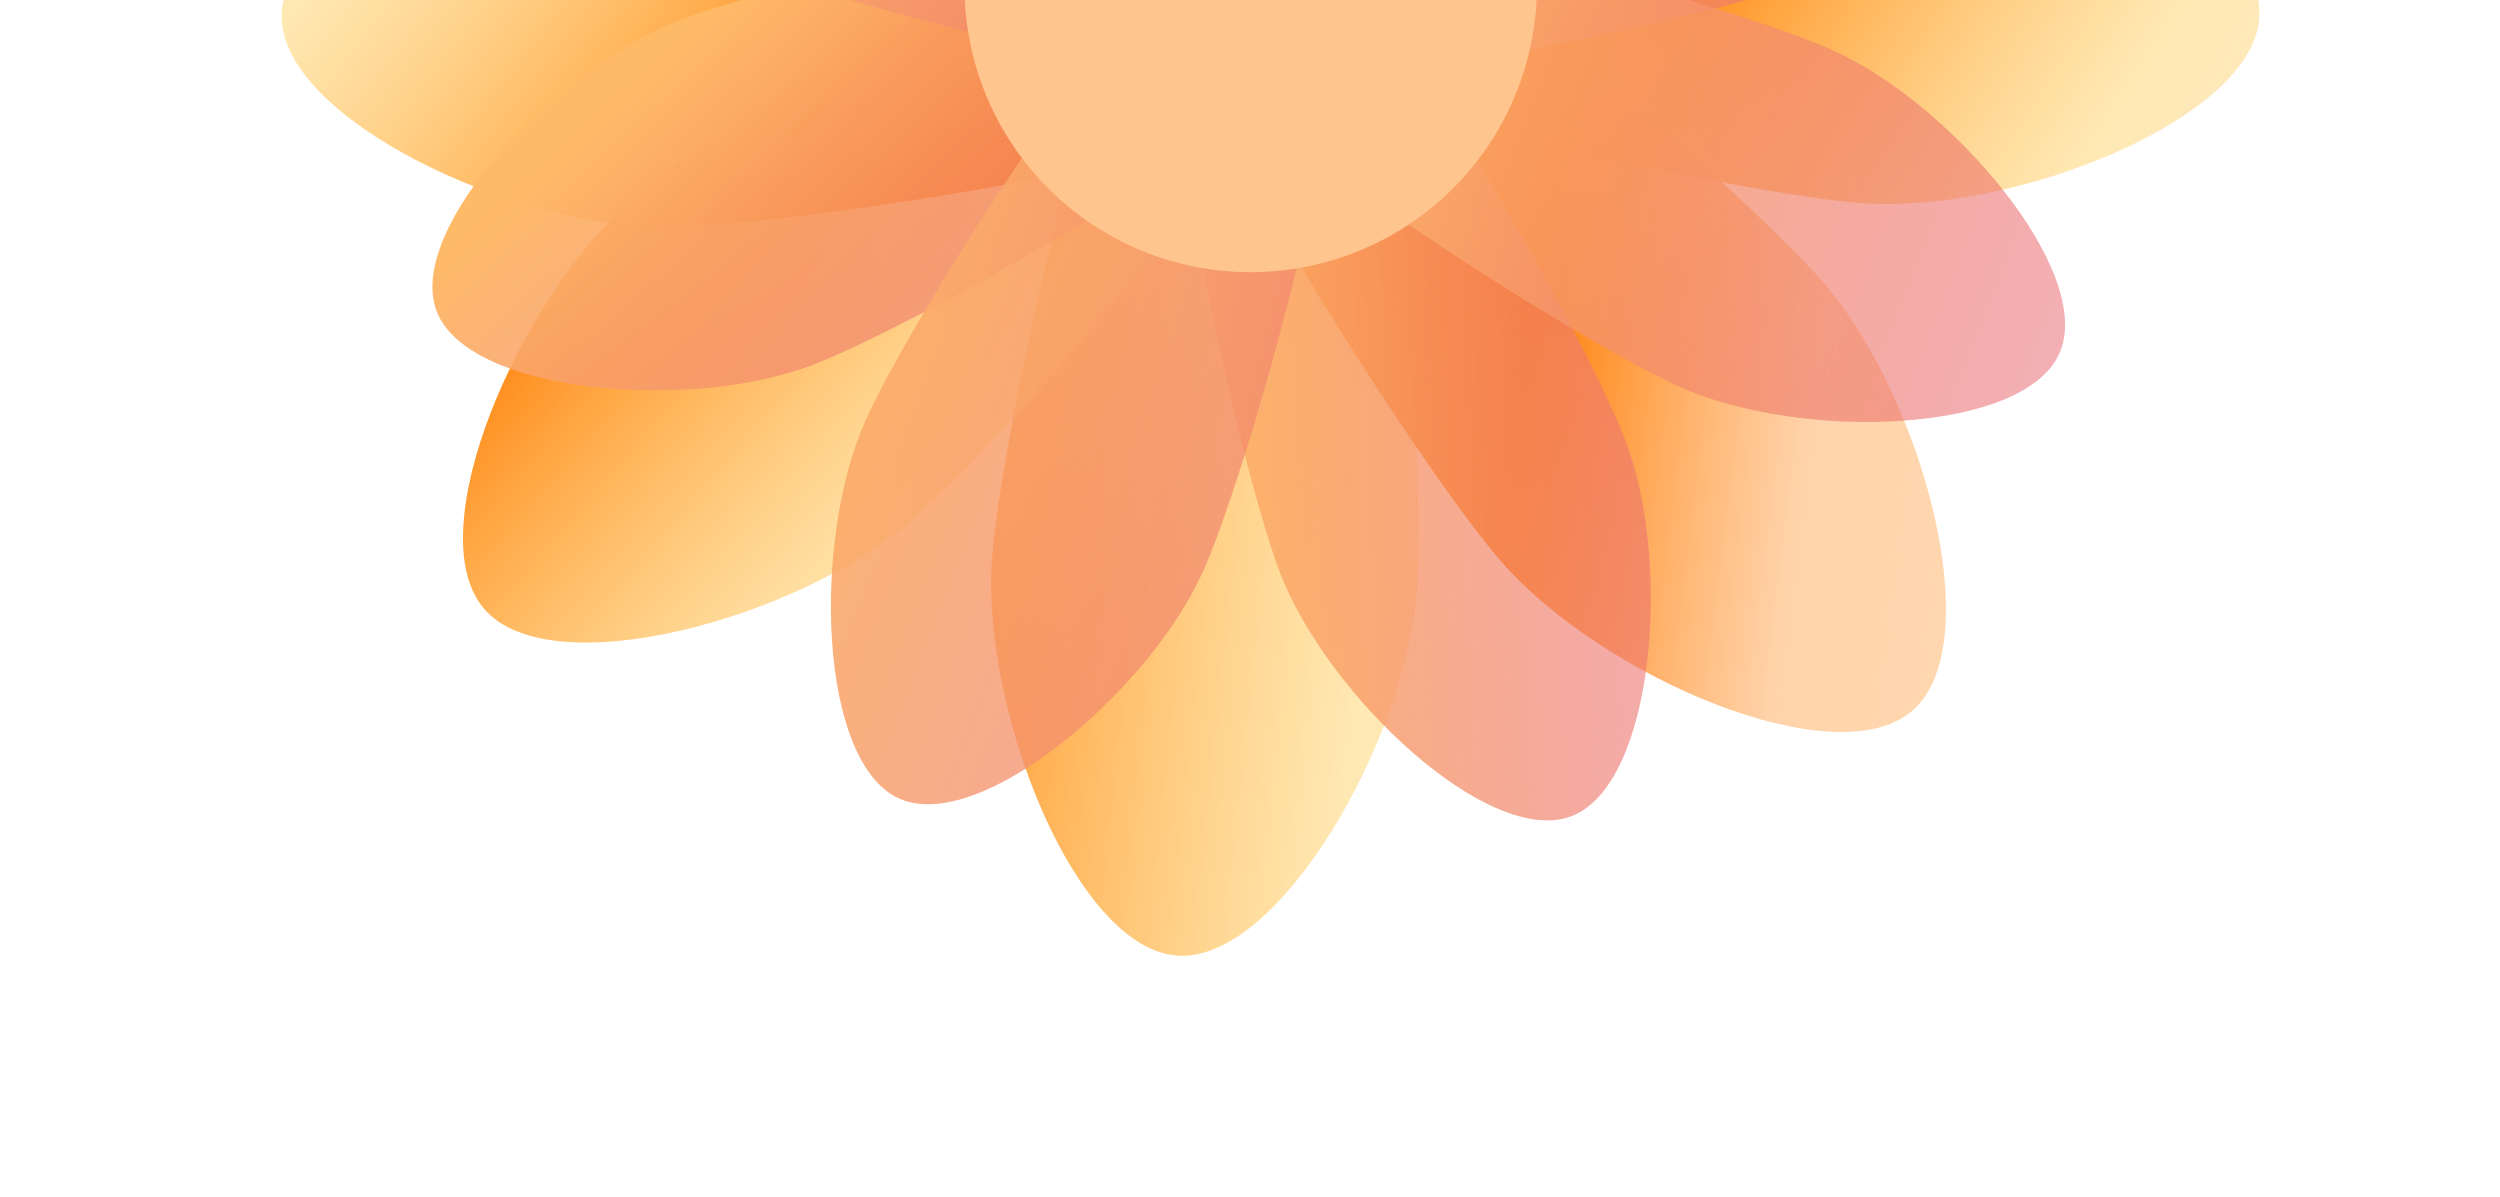
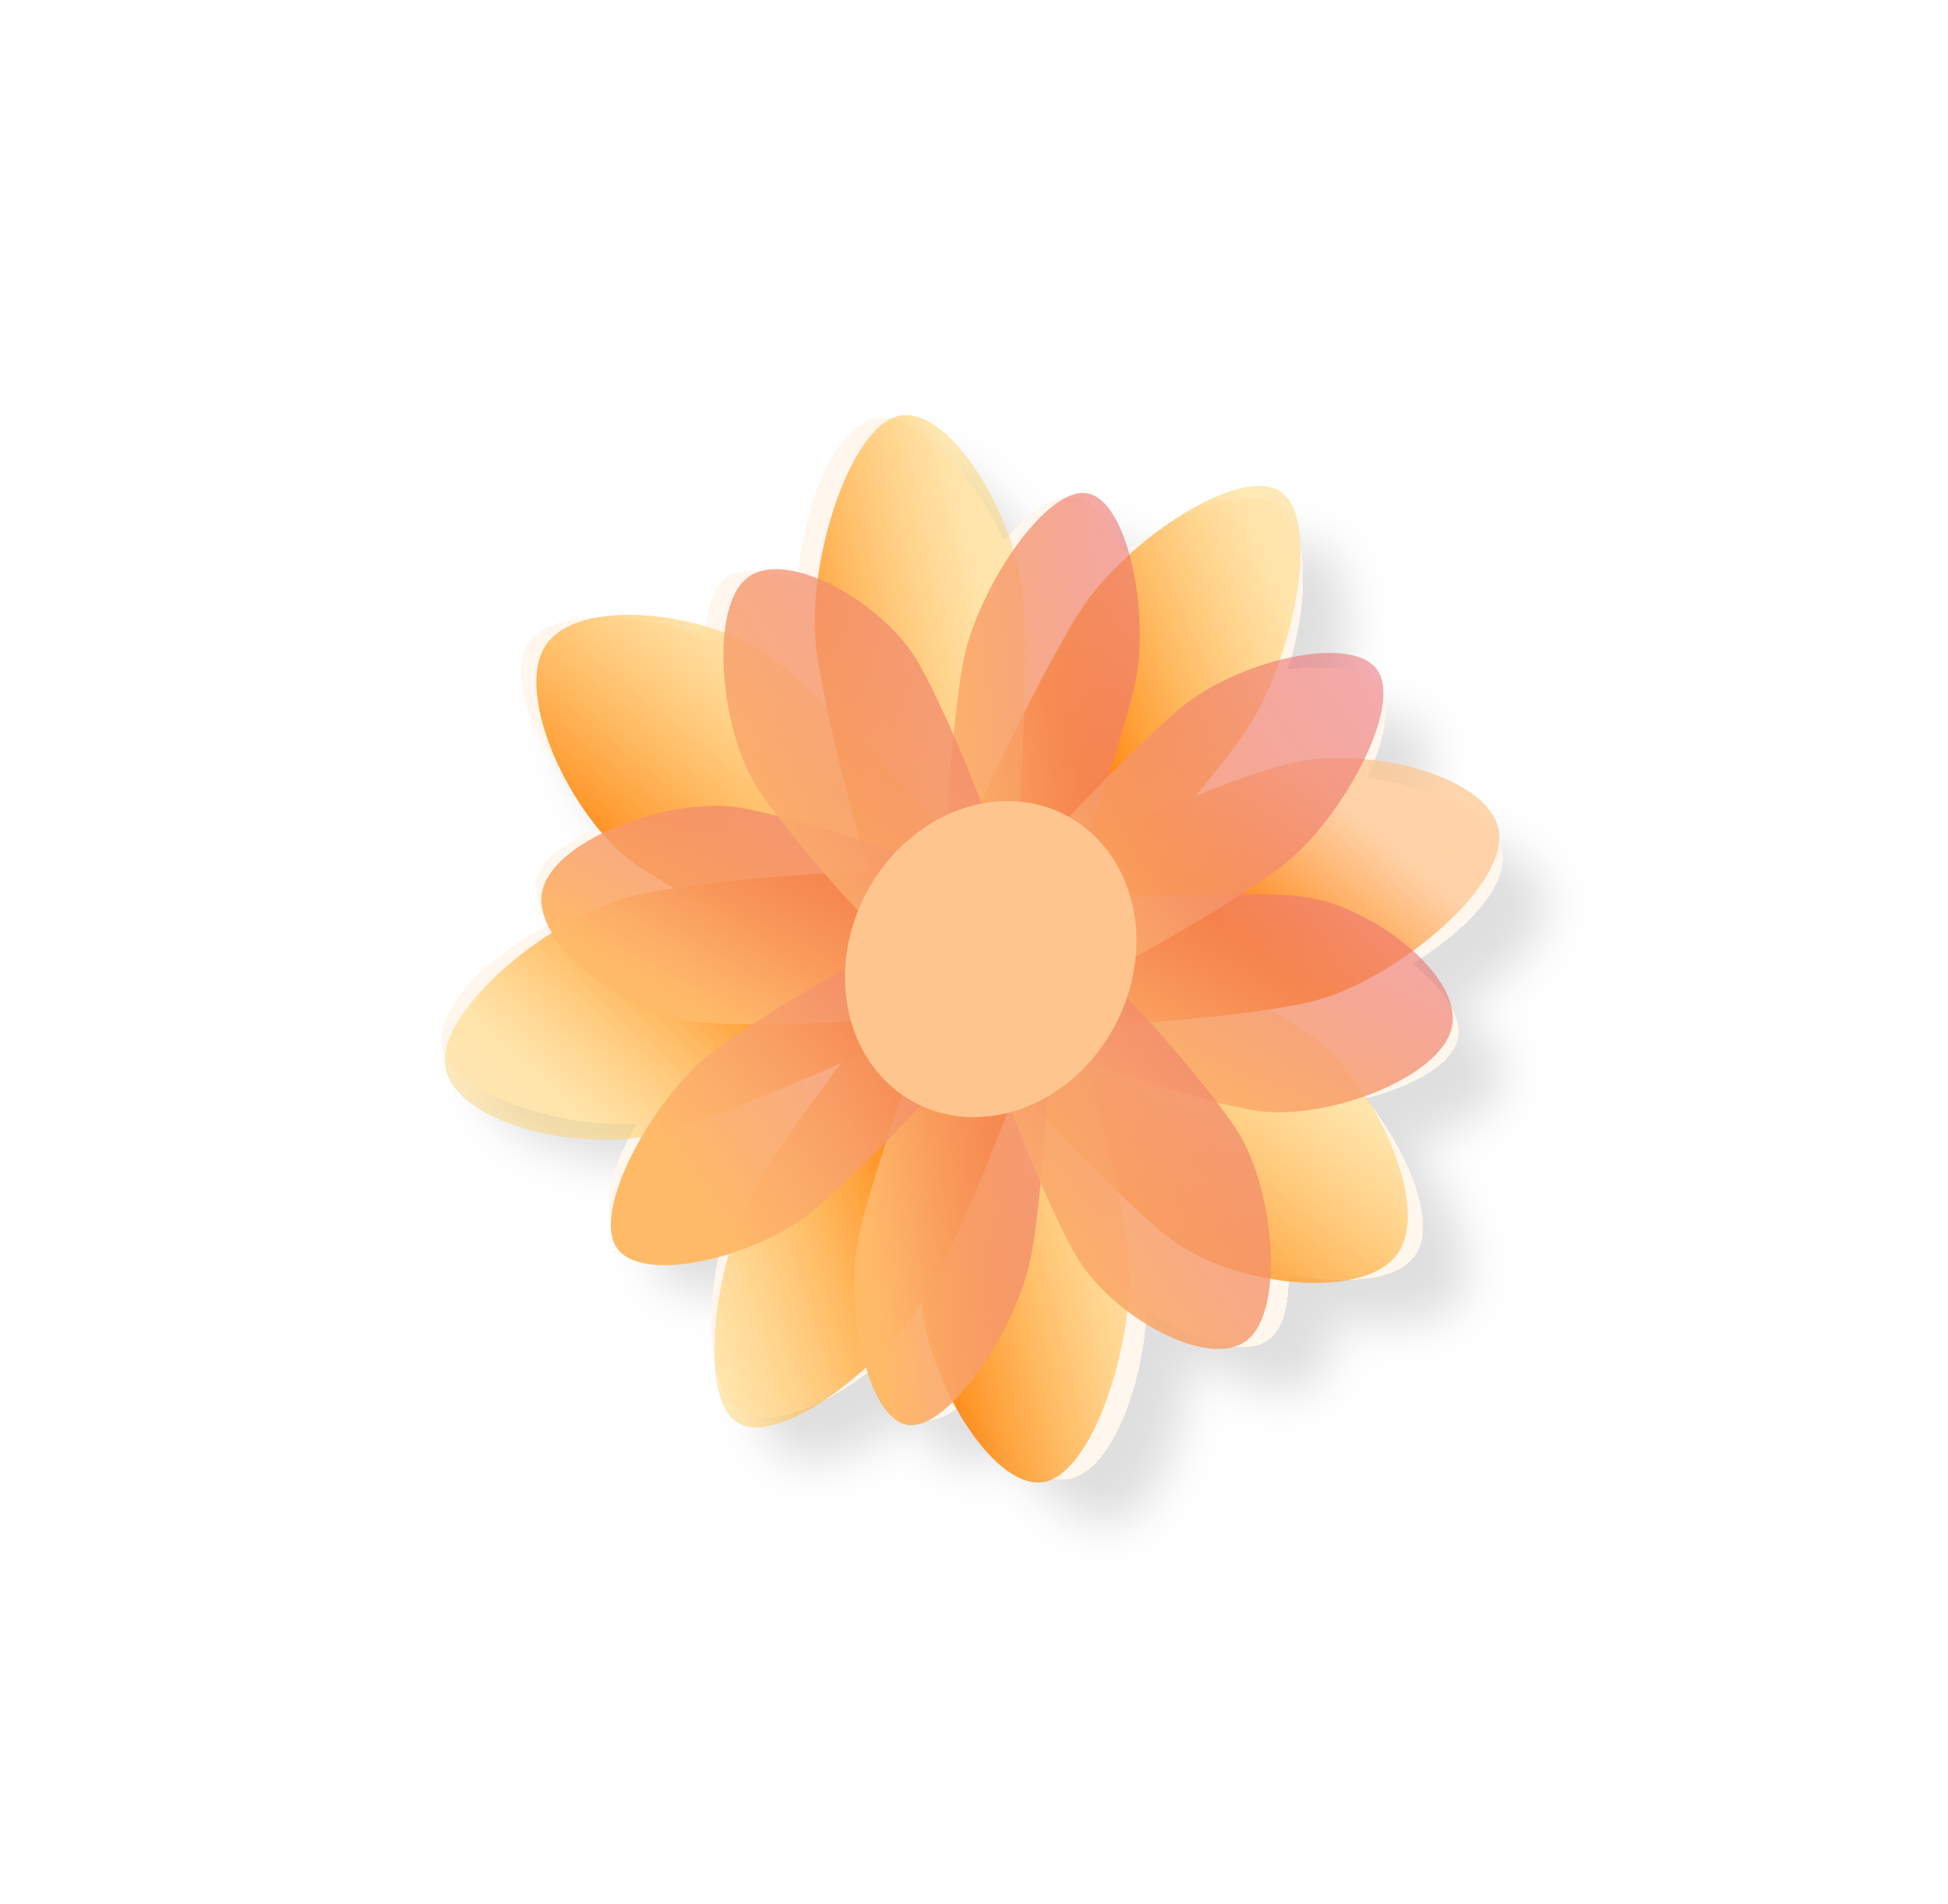
- <svg xmlns="http://www.w3.org/2000/svg" width="117" height="56" fill="none">
-   <path d="M87.17 9.51c-7.093-.507-37.075-7.105-36.683-12.594.392-5.49 31.013-7.798 38.102-7.293 7.089.506 17.481 6.455 17.15 11.212-.331 4.756-11.482 9.178-18.57 8.675z" fill="url(#paint0_linear_1084_3963)" />
-   <path d="M46.425 26.166c.508-7.087 7.126-37.058 12.62-36.67 5.495.39 7.787 30.993 7.275 38.082-.513 7.09-6.469 17.476-11.224 17.146-4.754-.33-9.173-11.473-8.671-18.558z" fill="url(#paint1_linear_1084_3963)" />
-   <path d="M70.525-31.203c-.506 7.089-7.126 37.06-12.62 36.672-5.495-.39-7.781-30.984-7.28-38.083.502-7.099 6.467-17.475 11.225-17.143 4.757.332 9.18 11.47 8.675 18.554z" fill="url(#paint2_linear_1084_3963)" />
-   <path d="M70.246 26.27C65.59 20.903 49.066-4.96 53.23-8.565c4.163-3.605 27.44 16.411 32.091 21.77 4.652 5.357 7.793 16.922 4.18 20.054-3.614 3.132-14.592-1.625-19.255-6.989z" fill="url(#paint3_linear_1084_3963)" />
-   <path d="M46.708-31.307C51.363-25.939 67.886-.077 63.72 3.53c-4.166 3.606-27.435-16.404-32.098-21.767-4.663-5.363-7.793-16.922-4.18-20.054 3.614-3.132 14.608 1.619 19.265 6.984z" fill="url(#paint4_linear_1084_3963)" />
-   <path d="M29.668 9.259c5.37-4.655 31.256-21.184 34.862-17.023 3.606 4.162-16.433 27.431-21.796 32.083-5.363 4.652-16.935 7.797-20.067 4.187-3.132-3.61 1.63-14.593 7-19.247z" fill="url(#paint5_linear_1084_3963)" />
-   <path d="M31.01-9.312C38.119-9.37 68.53-5.146 68.575.36c.042 5.505-30.31 10.21-37.414 10.265-7.103.056-17.945-5.06-17.978-9.827C13.148-3.968 23.9-9.264 31.01-9.312z" fill="url(#paint6_linear_1084_3963)" />
-   <path d="M87.29-14.297C81.92-9.64 56.035 6.885 52.43 2.728 48.824-1.43 68.861-24.706 74.225-29.36c5.364-4.654 16.935-7.797 20.065-4.186 3.13 3.61-1.633 14.596-7 19.25z" fill="url(#paint7_linear_1084_3963)" />
-   <path d="M85.808-1.257c-5.758 2.21-31.762 8.04-33.473 3.58-1.712-4.46 21.516-17.522 27.274-19.732 5.759-2.21 16.125-1.358 17.608 2.508 1.484 3.865-5.65 11.434-11.409 13.644z" fill="url(#paint8_linear_1084_3963)" />
-   <path d="M31.844.922c5.758-2.21 31.759-8.042 33.47-3.58 1.713 4.462-21.513 17.522-27.271 19.732-5.759 2.21-16.126 1.353-17.608-2.508C18.953 10.704 26.083 3.132 31.844.922z" fill="url(#paint9_linear_1084_3963)" />
-   <path d="M59.902 26.8c-2.209-5.755-8.029-31.74-3.564-33.453 4.465-1.714 17.52 21.494 19.727 27.249 2.209 5.754 1.349 16.116-2.517 17.6-3.867 1.483-11.438-5.643-13.646-11.397z" fill="url(#paint10_linear_1084_3963)" />
-   <path d="M57.747-27.136c2.209 5.755 8.03 31.741 3.567 33.454-4.463 1.713-17.522-21.496-19.73-27.25-2.209-5.755-1.347-16.117 2.52-17.601 3.866-1.484 11.437 5.647 13.643 11.397z" fill="url(#paint11_linear_1084_3963)" />
-   <path d="M78.667 18.131C73.03 15.622 50.529 1.367 52.477-2.993c1.949-4.36 27.603 2.81 33.238 5.316C91.349 4.83 98.068 12.76 96.38 16.541c-1.687 3.782-12.08 4.095-17.713 1.59z" fill="url(#paint12_linear_1084_3963)" />
-   <path d="M38.983-18.466C44.617-15.96 67.12-1.708 65.173 2.656 63.23 7.019 37.572-.154 31.938-2.66 26.304-5.163 19.583-13.096 21.27-16.875c1.686-3.78 12.08-4.098 17.713-1.59z" fill="url(#paint13_linear_1084_3963)" />
-   <path d="M40.508 19.673c2.51-5.633 16.778-28.131 21.146-26.188 4.368 1.943-2.825 27.588-5.335 33.222-2.51 5.635-10.447 12.35-14.229 10.67-3.782-1.682-4.092-12.075-1.583-17.704z" fill="url(#paint14_linear_1084_3963)" />
-   <path d="M77.144-20.008c-2.513 5.631-16.781 28.13-21.147 26.186-4.366-1.944 2.822-27.59 5.333-33.22 2.512-5.63 10.45-12.352 14.229-10.67 3.78 1.681 4.096 12.072 1.585 17.704z" fill="url(#paint15_linear_1084_3963)" />
-   <path d="M63.33 11.848a13.405 13.405 0 01-7.757.562A13.39 13.39 0 0145.33 1.62a13.4 13.4 0 0113.557-15.655A13.395 13.395 0 0171.04-5.45a13.386 13.386 0 01-.271 10.243 13.402 13.402 0 01-7.438 7.055z" fill="#FFC58E" />
+ <svg xmlns="http://www.w3.org/2000/svg" width="176" height="172" fill="none">
+   <g opacity=".5" filter="url(#filter0_d_1129_4656)">
+     <path d="M49.77 83.434c-5.51 2.869-10.474 7.589-9.84 11.065.79 4.336 10.414 7.418 17.575 7.057-2.167 3.685-3.263 7.618-1.85 9.61 1.39 1.956 5.345 2.237 9.458 1.452-1.473 6.123-1.138 13.153 1.954 14.951 2.612 1.519 7.49-.529 11.708-3.803 1.107 2.482 2.592 4.302 4.272 4.586 1.272.215 2.728-.439 4.168-1.629 2.81 4.223 6.49 7.466 9.338 6.946 3.876-.709 6.746-8.494 7.055-15.254 4.032 2.711 8.72 4.294 10.956 2.702 1.384-.985 1.93-3.258 1.852-5.962 4.958.98 9.824.662 11.455-1.706 2.007-2.913-.602-9.302-4.468-14.196 4.24-1.056 7.927-3.094 8.342-5.55.34-2.008-1.479-4.47-4.153-6.608 4.779-2.882 8.696-6.983 8.129-10.095-.603-3.307-6.348-5.881-12.215-6.758 1.59-3.2 2.236-6.358 1.017-8.076-1.244-1.751-4.54-2.161-8.165-1.666 1.884-5.94 2.069-12.828-.841-14.833-2.865-1.974-9.088.52-13.945 4.282-1.123-2.677-2.672-4.672-4.44-4.971-1.941-.328-4.305 1.362-6.39 3.892-2.766-5.97-7.917-11.735-11.644-11.056-3.77.688-6.59 8.072-7.024 14.696-2.614-1.035-5.037-1.31-6.462-.296-1.283.913-1.845 2.933-1.857 5.378-6.166-2.236-13.839-2.644-15.975.456-2.379 3.45 1.707 11.776 6.704 16.717-3.208 1.14-5.715 2.862-6.053 4.861-.197 1.167.334 2.487 1.338 3.808z" fill="#FFDAB7" fill-opacity=".5" shape-rendering="crispEdges" />
+   </g>
+   <path d="M112.632 65.95c-4.211 6.323-25.514 30.877-29.611 27.83-4.097-3.046 10.559-32.544 14.768-38.865 4.209-6.32 14.467-13.042 18.022-10.41 3.554 2.632 1.028 15.124-3.179 21.445z" fill="url(#paint0_linear_1129_4656)" />
+   <path d="M105.99 112.123c-5.593-4.113-26.704-25.833-23.257-30.955 3.448-5.123 30.153 8.292 35.746 12.41 5.592 4.117 10.825 15.192 7.847 19.628-2.979 4.435-14.741 3.023-20.336-1.083z" fill="url(#paint1_linear_1129_4656)" />
+   <path d="M69.66 59.37c5.596 4.11 26.707 25.832 23.259 30.955-3.448 5.122-30.142-8.294-35.749-12.406-5.606-4.112-10.826-15.19-7.845-19.628 2.982-4.437 14.742-3.03 20.334 1.078z" fill="url(#paint2_linear_1129_4656)" />
+   <path d="M118.616 90.486c-7.135 1.783-38.134 4.596-38.761-1.329-.628-5.924 29.356-18.346 36.48-20.129 7.124-1.782 18.56 1.108 19.107 6.251.546 5.144-9.691 13.415-16.826 15.207z" fill="url(#paint3_linear_1129_4656)" />
+   <path d="M57.037 81.002c7.135-1.781 38.134-4.594 38.76 1.333.627 5.926-29.347 18.344-36.481 20.135-7.135 1.791-18.56-1.107-19.106-6.25-.547-5.144 9.694-13.434 16.827-15.218z" fill="url(#paint4_linear_1129_4656)" />
+   <path d="M83.296 118.036c-.757-7.228.183-39.183 5.335-40.487 5.152-1.302 12.561 28.539 13.319 35.757.759 7.219-2.958 19.437-7.43 20.571-4.47 1.134-10.467-8.614-11.224-15.841z" fill="url(#paint5_linear_1129_4656)" />
+   <path d="M68.294 107.177c3.744-6.594 23.24-32.63 27.544-29.987 4.305 2.644-8.214 32.976-11.957 39.565-3.743 6.589-13.5 14.112-17.226 11.82-3.725-2.292-2.113-14.805 1.64-21.398z" fill="url(#paint6_linear_1129_4656)" />
+   <path d="M92.358 53.447c.758 7.228-.185 39.184-5.334 40.487-5.148 1.304-12.562-28.539-13.323-35.76-.76-7.22 2.959-19.437 7.43-20.568 4.47-1.132 10.469 8.618 11.227 15.841z" fill="url(#paint7_linear_1129_4656)" />
+   <path d="M102.579 61.651c-1.319 6.36-10.425 33.066-14.703 32.477-4.278-.589-2.11-28.25-.791-34.61 1.318-6.359 7.36-15.466 11.069-14.955 3.708.51 5.743 10.729 4.425 17.088z" fill="url(#paint8_linear_1129_4656)" />
+   <path d="M77.6 111.678c1.319-6.359 10.422-33.064 14.702-32.474 4.28.589 2.11 28.247.792 34.607-1.319 6.359-7.365 15.466-11.07 14.956-3.704-.51-5.743-10.727-4.424-17.089z" fill="url(#paint9_linear_1129_4656)" />
+   <path d="M113.757 100.403c-6.104-.824-31.276-8.68-30.145-14.026 1.13-5.347 28.134-6.155 34.238-5.331 6.103.824 14.311 7.124 13.332 11.754-.979 4.63-11.321 8.427-17.425 7.603z" fill="url(#paint10_linear_1129_4656)" />
+   <path d="M66.42 72.928c6.103.824 31.277 8.68 30.147 14.025-1.13 5.344-28.137 6.156-34.24 5.333-6.104-.824-14.31-7.127-13.332-11.757.979-4.63 11.325-8.424 17.424-7.6z" fill="url(#paint11_linear_1129_4656)" />
+   <path d="M115.965 78.167c-5.168 4.065-29.243 18.192-31.697 14.186-2.454-4.006 17.625-24.628 22.791-28.693 5.166-4.066 15.334-6.457 17.464-2.985 2.13 3.472-3.394 13.426-8.558 17.492z" fill="url(#paint12_linear_1129_4656)" />
+   <path d="M64.213 95.165c5.164-4.066 29.237-18.193 31.696-14.188 2.459 4.004-17.625 24.627-22.79 28.693-5.163 4.066-15.335 6.456-17.464 2.987-2.128-3.47 3.393-13.429 8.558-17.492z" fill="url(#paint13_linear_1129_4656)" />
+   <path d="M97.416 113.804c-3.173-5.169-13.493-29.811-9.489-32.963 4.005-3.152 20.811 16.385 23.987 21.554 3.176 5.169 4.211 15.992.745 18.722-3.466 2.73-12.07-2.147-15.243-7.313z" fill="url(#paint14_linear_1129_4656)" />
+   <path d="M82.762 59.526c3.172 5.17 13.492 29.813 9.487 32.962-4.004 3.15-20.813-16.382-23.985-21.55-3.172-5.17-4.212-15.996-.747-18.724 3.466-2.727 12.072 2.143 15.245 7.312z" fill="url(#paint15_linear_1129_4656)" />
+   <path d="M102.316 88.364a16.814 16.814 0 01-3.857 7.594c-1.91 2.146-4.303 3.7-6.874 4.463-2.572.765-5.208.705-7.574-.17-2.367-.876-4.358-2.528-5.721-4.748-1.364-2.22-2.038-4.908-1.94-7.725.1-2.816.969-5.633 2.497-8.097 1.528-2.462 3.648-4.46 6.09-5.74 2.442-1.28 5.098-1.784 7.631-1.449 3.396.45 6.331 2.374 8.159 5.35 1.828 2.977 2.4 6.762 1.589 10.522z" fill="#FFC58E" />
  <defs>
-     <linearGradient id="paint0_linear_1084_3963" x1="74.927" y1=".253" x2="114.656" y2="25.4" gradientUnits="userSpaceOnUse">
+     <linearGradient id="paint0_linear_1129_4656" x1="98.784" y1="72.767" x2="142.543" y2="54.682" gradientUnits="userSpaceOnUse">
      <stop stop-color="#FF7B00" />
      <stop offset=".49" stop-color="#FFD570" stop-opacity=".53" />
      <stop offset="1" stop-color="#F5C58B" stop-opacity=".38" />
    </linearGradient>
-     <linearGradient id="paint1_linear_1084_3963" x1="41.788" y1="8.865" x2="91.119" y2="14.179" gradientUnits="userSpaceOnUse">
+     <linearGradient id="paint1_linear_1129_4656" x1="88.994" y1="107.774" x2="123.65" y2="64.468" gradientUnits="userSpaceOnUse">
      <stop stop-color="#FF7B00" />
      <stop offset=".49" stop-color="#FFD570" stop-opacity=".53" />
      <stop offset="1" stop-color="#F5C58B" stop-opacity=".38" />
    </linearGradient>
-     <linearGradient id="paint2_linear_1084_3963" x1="46.404" y1="-31.279" x2="95.734" y2="-25.966" gradientUnits="userSpaceOnUse">
+     <linearGradient id="paint2_linear_1129_4656" x1="55.877" y1="82.689" x2="90.533" y2="39.382" gradientUnits="userSpaceOnUse">
      <stop stop-color="#FF7B00" />
      <stop offset=".49" stop-color="#FFD570" stop-opacity=".53" />
      <stop offset="1" stop-color="#F5C58B" stop-opacity=".38" />
    </linearGradient>
-     <linearGradient id="paint3_linear_1084_3963" x1="59.05" y1="2.446" x2="115.056" y2="9.534" gradientUnits="userSpaceOnUse">
+     <linearGradient id="paint3_linear_1129_4656" x1="92.358" y1="89.146" x2="133.159" y2="40.525" gradientUnits="userSpaceOnUse">
      <stop offset=".246" stop-color="#FF7B00" />
      <stop offset=".49" stop-color="#FFC793" stop-opacity=".78" />
      <stop offset="1" stop-color="#FFBA68" stop-opacity=".38" />
    </linearGradient>
-     <linearGradient id="paint4_linear_1084_3963" x1="48.754" y1="-13.909" x2="7.338" y2="-20.376" gradientUnits="userSpaceOnUse">
+     <linearGradient id="paint4_linear_1129_4656" x1="72.71" y1="87.968" x2="41.306" y2="122.977" gradientUnits="userSpaceOnUse">
      <stop stop-color="#FF7B00" />
      <stop offset=".49" stop-color="#FFD570" stop-opacity=".53" />
      <stop offset="1" stop-color="#F5C58B" stop-opacity=".38" />
    </linearGradient>
-     <linearGradient id="paint5_linear_1084_3963" x1="23.902" y1="12.142" x2="60.232" y2="43.731" gradientUnits="userSpaceOnUse">
+     <linearGradient id="paint5_linear_1129_4656" x1="82.467" y1="124.764" x2="128.063" y2="113.669" gradientUnits="userSpaceOnUse">
      <stop stop-color="#FF7B00" />
      <stop offset=".49" stop-color="#FFD570" stop-opacity=".53" />
      <stop offset="1" stop-color="#F5C58B" stop-opacity=".38" />
    </linearGradient>
-     <linearGradient id="paint6_linear_1084_3963" x1="46.179" y1="-2.14" x2="10.229" y2="-29.231" gradientUnits="userSpaceOnUse">
+     <linearGradient id="paint6_linear_1129_4656" x1="81.958" y1="96.66" x2="39.641" y2="110.109" gradientUnits="userSpaceOnUse">
      <stop stop-color="#FF7B00" />
      <stop offset=".547" stop-color="#FFD570" stop-opacity=".53" />
      <stop offset="1" stop-color="#F5C58B" stop-opacity=".38" />
    </linearGradient>
-     <linearGradient id="paint7_linear_1084_3963" x1="52.876" y1="-16.007" x2="89.211" y2="15.583" gradientUnits="userSpaceOnUse">
+     <linearGradient id="paint7_linear_1129_4656" x1="72.709" y1="84.395" x2="118.31" y2="73.295" gradientUnits="userSpaceOnUse">
      <stop stop-color="#FF7B00" />
      <stop offset=".49" stop-color="#FFD570" stop-opacity=".53" />
      <stop offset="1" stop-color="#F5C58B" stop-opacity=".38" />
    </linearGradient>
-     <linearGradient id="paint8_linear_1084_3963" x1="56.9" y1="-4.284" x2="80.272" y2="21.186" gradientUnits="userSpaceOnUse">
+     <linearGradient id="paint8_linear_1129_4656" x1="85.234" y1="86.734" x2="117.386" y2="82.571" gradientUnits="userSpaceOnUse">
      <stop stop-color="#FFBA68" />
      <stop offset="1" stop-color="#E24E74" stop-opacity=".38" />
    </linearGradient>
-     <linearGradient id="paint9_linear_1084_3963" x1="25" y1="7.959" x2="48.372" y2="33.428" gradientUnits="userSpaceOnUse">
+     <linearGradient id="paint9_linear_1129_4656" x1="79.382" y1="121.373" x2="111.534" y2="117.209" gradientUnits="userSpaceOnUse">
      <stop stop-color="#FFBA68" />
      <stop offset="1" stop-color="#E24E74" stop-opacity=".38" />
    </linearGradient>
-     <linearGradient id="paint10_linear_1084_3963" x1="54.58" y1="6.268" x2="86.747" y2="4.689" gradientUnits="userSpaceOnUse">
+     <linearGradient id="paint10_linear_1129_4656" x1="93.451" y1="94.917" x2="111.294" y2="62.41" gradientUnits="userSpaceOnUse">
      <stop stop-color="#FFBA68" />
      <stop offset="1" stop-color="#E24E74" stop-opacity=".38" />
    </linearGradient>
-     <linearGradient id="paint11_linear_1084_3963" x1="42.345" y1="-25.612" x2="74.513" y2="-27.191" gradientUnits="userSpaceOnUse">
+     <linearGradient id="paint11_linear_1129_4656" x1="58.835" y1="89.069" x2="76.678" y2="56.562" gradientUnits="userSpaceOnUse">
      <stop stop-color="#FFBA68" />
      <stop offset="1" stop-color="#E24E74" stop-opacity=".38" />
    </linearGradient>
-     <linearGradient id="paint12_linear_1084_3963" x1="59.479" y1="2.876" x2="107.367" y2="21.618" gradientUnits="userSpaceOnUse">
+     <linearGradient id="paint12_linear_1129_4656" x1="92.922" y1="88.67" x2="138.091" y2="57.717" gradientUnits="userSpaceOnUse">
      <stop stop-color="#FFBA68" />
      <stop offset="1" stop-color="#E24E74" stop-opacity=".38" />
    </linearGradient>
-     <linearGradient id="paint13_linear_1084_3963" x1="27.468" y1="-11.365" x2="75.355" y2="7.378" gradientUnits="userSpaceOnUse">
+     <linearGradient id="paint13_linear_1129_4656" x1="63.572" y1="109.554" x2="108.741" y2="78.603" gradientUnits="userSpaceOnUse">
      <stop stop-color="#FFBA68" />
      <stop offset="1" stop-color="#E24E74" stop-opacity=".38" />
    </linearGradient>
-     <linearGradient id="paint14_linear_1084_3963" x1="36.341" y1="11.755" x2="84.23" y2="30.497" gradientUnits="userSpaceOnUse">
+     <linearGradient id="paint14_linear_1129_4656" x1="88.676" y1="113.794" x2="133.846" y2="82.84" gradientUnits="userSpaceOnUse">
      <stop stop-color="#FFBA68" />
      <stop offset="1" stop-color="#E24E74" stop-opacity=".38" />
    </linearGradient>
-     <linearGradient id="paint15_linear_1084_3963" x1="50.606" y1="-20.245" x2="98.493" y2="-1.506" gradientUnits="userSpaceOnUse">
+     <linearGradient id="paint15_linear_1129_4656" x1="67.816" y1="84.429" x2="112.982" y2="53.475" gradientUnits="userSpaceOnUse">
      <stop stop-color="#FFBA68" />
      <stop offset="1" stop-color="#E24E74" stop-opacity=".38" />
    </linearGradient>
+     <filter id="filter0_d_1129_4656" x="39.875" y="37.76" width="103.901" height="103.964" filterUnits="userSpaceOnUse" color-interpolation-filters="sRGB">
+       <feFlood flood-opacity="0" result="BackgroundImageFix" />
+       <feColorMatrix in="SourceAlpha" values="0 0 0 0 0 0 0 0 0 0 0 0 0 0 0 0 0 0 127 0" result="hardAlpha" />
+       <feOffset dx="4" dy="4" />
+       <feGaussianBlur stdDeviation="2" />
+       <feComposite in2="hardAlpha" operator="out" />
+       <feColorMatrix values="0 0 0 0 0 0 0 0 0 0 0 0 0 0 0 0 0 0 0.25 0" />
+       <feBlend in2="BackgroundImageFix" result="effect1_dropShadow_1129_4656" />
+       <feBlend in="SourceGraphic" in2="effect1_dropShadow_1129_4656" result="shape" />
+     </filter>
  </defs>
</svg>
